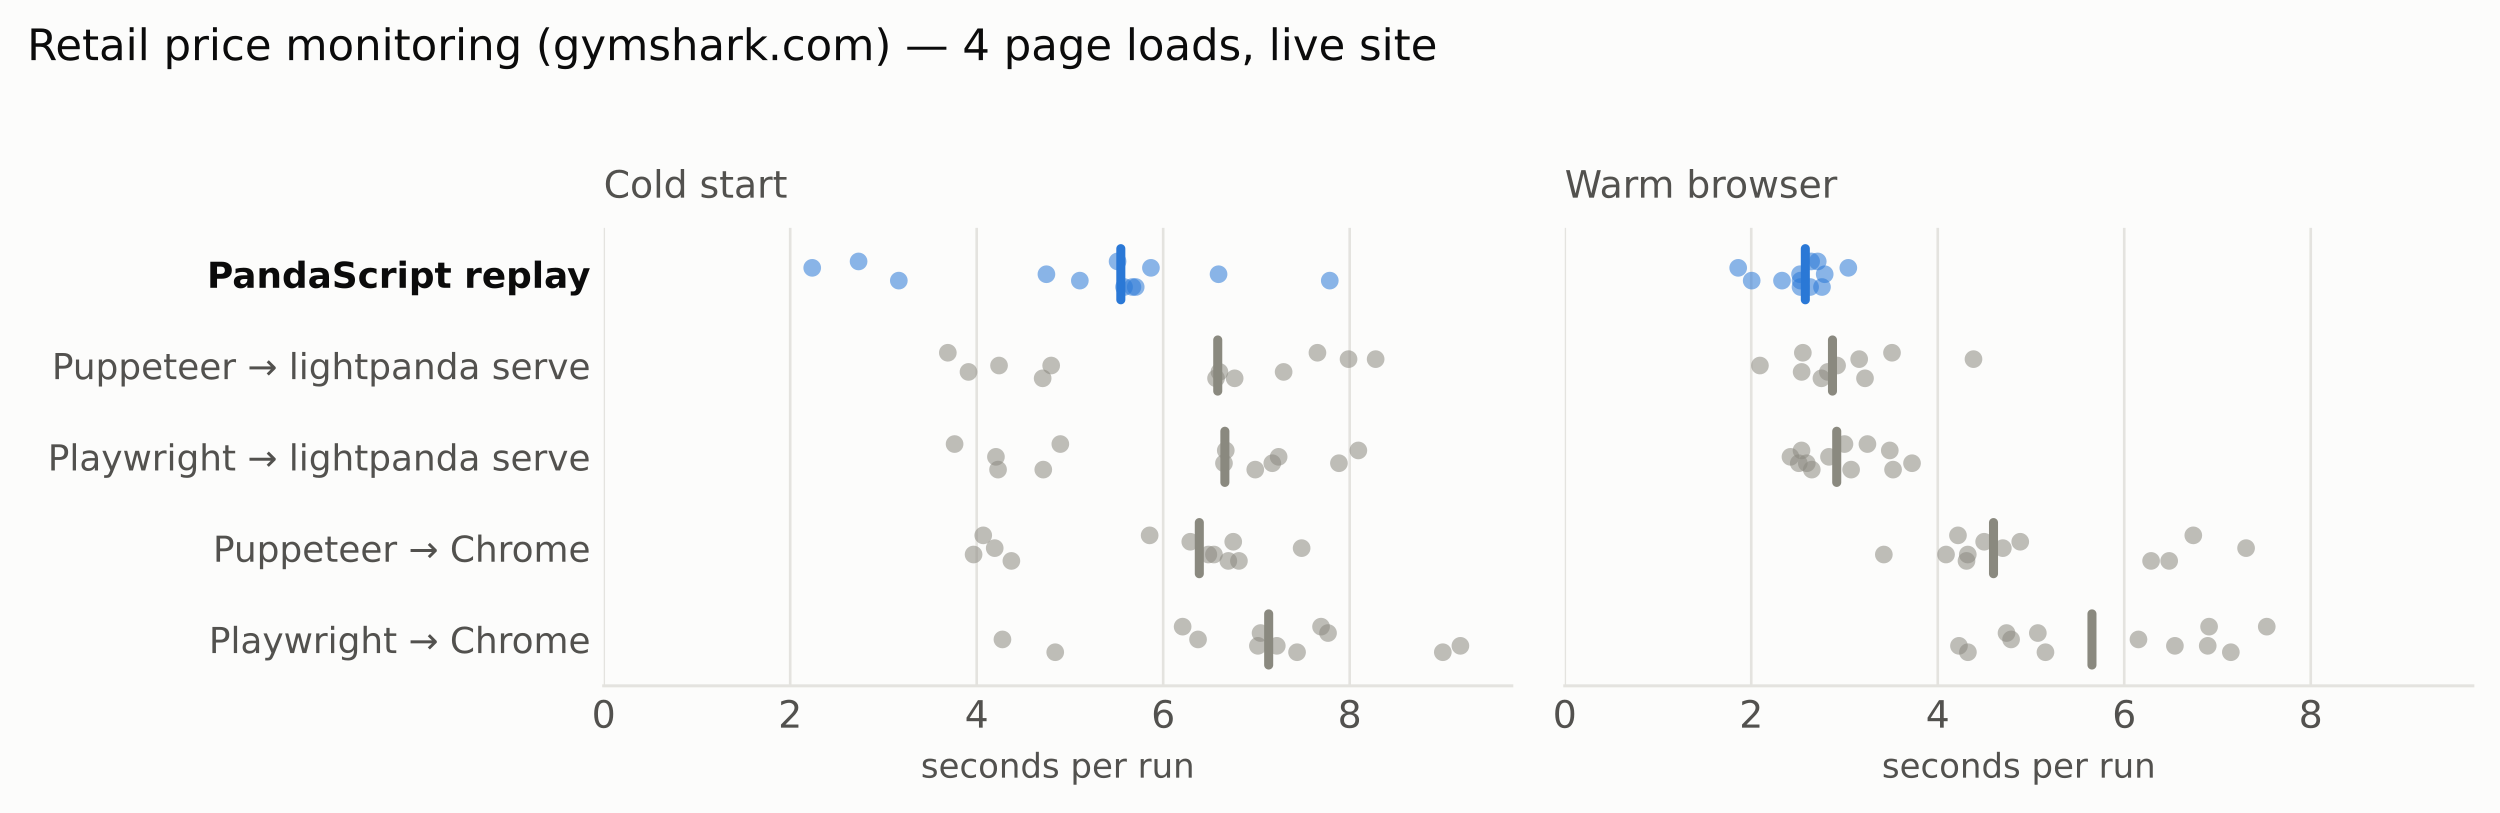
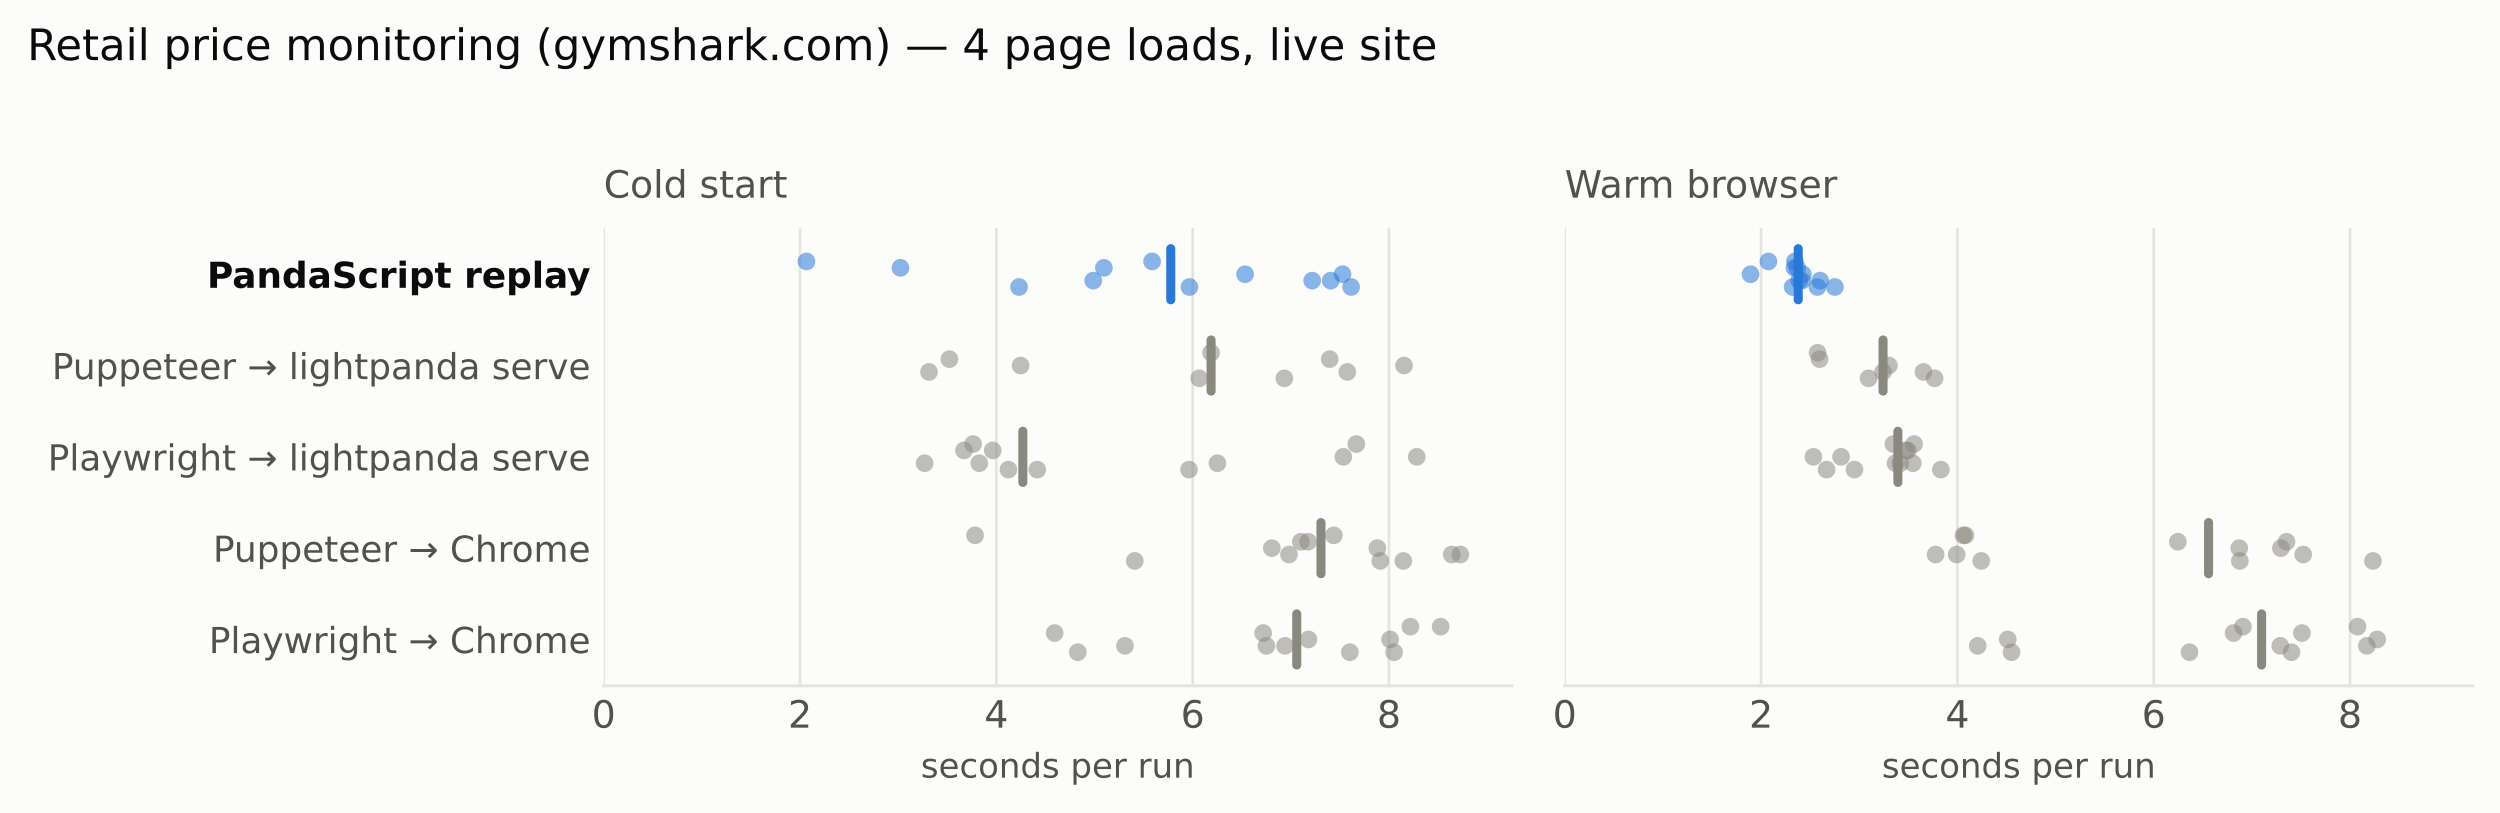
<svg xmlns="http://www.w3.org/2000/svg" xmlns:xlink="http://www.w3.org/1999/xlink" width="662.688pt" height="215.495pt" viewBox="0 0 662.688 215.495" version="1.1">
  <defs>
    <style type="text/css">*{stroke-linejoin: round; stroke-linecap: butt}</style>
  </defs>
  <g id="figure_1">
    <g id="patch_1">
      <path d="M 0 215.495  L 662.688 215.495  L 662.688 0  L 0 0  z " style="fill: #fcfcfb" />
    </g>
    <g id="axes_1">
      <g id="patch_2">
        <path d="M 160.028 181.794  L 400.738 181.794  L 400.738 60.396  L 160.028 60.396  z " style="fill: #fcfcfb" />
      </g>
      <g id="matplotlib.axis_1">
        <g id="xtick_1">
          <g id="line2d_1">
-             <path d="M 160.028 181.794  L 160.028 60.396  " clip-path="url(#p7abda15027)" style="fill: none; stroke: #e4e3df; stroke-width: 0.7; stroke-linecap: square" />
+             <path d="M 160.028 181.794  L 160.028 60.396  " clip-path="url(#p01e79e40f6)" style="fill: none; stroke: #e4e3df; stroke-width: 0.7; stroke-linecap: square" />
          </g>
          <g id="line2d_2" />
          <g id="text_1">
            <text style="font-size: 10px; font-family: 'DejaVu Sans', 'Bitstream Vera Sans', 'Computer Modern Sans Serif', 'Lucida Grande', 'Verdana', 'Geneva', 'Lucid', 'Arial', 'Helvetica', 'Avant Garde', sans-serif; text-anchor: middle; fill: #52514e" x="160.028" y="192.892" transform="rotate(-0 160.028 192.8915)">0</text>
          </g>
        </g>
        <g id="xtick_2">
          <g id="line2d_3">
-             <path d="M 209.463 181.794  L 209.463 60.396  " clip-path="url(#p7abda15027)" style="fill: none; stroke: #e4e3df; stroke-width: 0.7; stroke-linecap: square" />
+             <path d="M 212.067 181.794  L 212.067 60.396  " clip-path="url(#p01e79e40f6)" style="fill: none; stroke: #e4e3df; stroke-width: 0.7; stroke-linecap: square" />
          </g>
          <g id="line2d_4" />
          <g id="text_2">
-             <text style="font-size: 10px; font-family: 'DejaVu Sans', 'Bitstream Vera Sans', 'Computer Modern Sans Serif', 'Lucida Grande', 'Verdana', 'Geneva', 'Lucid', 'Arial', 'Helvetica', 'Avant Garde', sans-serif; text-anchor: middle; fill: #52514e" x="209.463" y="192.892" transform="rotate(-0 209.4632 192.8915)">2</text>
+             <text style="font-size: 10px; font-family: 'DejaVu Sans', 'Bitstream Vera Sans', 'Computer Modern Sans Serif', 'Lucida Grande', 'Verdana', 'Geneva', 'Lucid', 'Arial', 'Helvetica', 'Avant Garde', sans-serif; text-anchor: middle; fill: #52514e" x="212.067" y="192.892" transform="rotate(-0 212.0669 192.8915)">2</text>
          </g>
        </g>
        <g id="xtick_3">
          <g id="line2d_5">
-             <path d="M 258.898 181.794  L 258.898 60.396  " clip-path="url(#p7abda15027)" style="fill: none; stroke: #e4e3df; stroke-width: 0.7; stroke-linecap: square" />
+             <path d="M 264.106 181.794  L 264.106 60.396  " clip-path="url(#p01e79e40f6)" style="fill: none; stroke: #e4e3df; stroke-width: 0.7; stroke-linecap: square" />
          </g>
          <g id="line2d_6" />
          <g id="text_3">
-             <text style="font-size: 10px; font-family: 'DejaVu Sans', 'Bitstream Vera Sans', 'Computer Modern Sans Serif', 'Lucida Grande', 'Verdana', 'Geneva', 'Lucid', 'Arial', 'Helvetica', 'Avant Garde', sans-serif; text-anchor: middle; fill: #52514e" x="258.898" y="192.892" transform="rotate(-0 258.8984 192.8915)">4</text>
+             <text style="font-size: 10px; font-family: 'DejaVu Sans', 'Bitstream Vera Sans', 'Computer Modern Sans Serif', 'Lucida Grande', 'Verdana', 'Geneva', 'Lucid', 'Arial', 'Helvetica', 'Avant Garde', sans-serif; text-anchor: middle; fill: #52514e" x="264.106" y="192.892" transform="rotate(-0 264.1058 192.8915)">4</text>
          </g>
        </g>
        <g id="xtick_4">
          <g id="line2d_7">
-             <path d="M 308.334 181.794  L 308.334 60.396  " clip-path="url(#p7abda15027)" style="fill: none; stroke: #e4e3df; stroke-width: 0.7; stroke-linecap: square" />
+             <path d="M 316.145 181.794  L 316.145 60.396  " clip-path="url(#p01e79e40f6)" style="fill: none; stroke: #e4e3df; stroke-width: 0.7; stroke-linecap: square" />
          </g>
          <g id="line2d_8" />
          <g id="text_4">
-             <text style="font-size: 10px; font-family: 'DejaVu Sans', 'Bitstream Vera Sans', 'Computer Modern Sans Serif', 'Lucida Grande', 'Verdana', 'Geneva', 'Lucid', 'Arial', 'Helvetica', 'Avant Garde', sans-serif; text-anchor: middle; fill: #52514e" x="308.334" y="192.892" transform="rotate(-0 308.3335 192.8915)">6</text>
+             <text style="font-size: 10px; font-family: 'DejaVu Sans', 'Bitstream Vera Sans', 'Computer Modern Sans Serif', 'Lucida Grande', 'Verdana', 'Geneva', 'Lucid', 'Arial', 'Helvetica', 'Avant Garde', sans-serif; text-anchor: middle; fill: #52514e" x="316.145" y="192.892" transform="rotate(-0 316.1446 192.8915)">6</text>
          </g>
        </g>
        <g id="xtick_5">
          <g id="line2d_9">
-             <path d="M 357.769 181.794  L 357.769 60.396  " clip-path="url(#p7abda15027)" style="fill: none; stroke: #e4e3df; stroke-width: 0.7; stroke-linecap: square" />
+             <path d="M 368.184 181.794  L 368.184 60.396  " clip-path="url(#p01e79e40f6)" style="fill: none; stroke: #e4e3df; stroke-width: 0.7; stroke-linecap: square" />
          </g>
          <g id="line2d_10" />
          <g id="text_5">
-             <text style="font-size: 10px; font-family: 'DejaVu Sans', 'Bitstream Vera Sans', 'Computer Modern Sans Serif', 'Lucida Grande', 'Verdana', 'Geneva', 'Lucid', 'Arial', 'Helvetica', 'Avant Garde', sans-serif; text-anchor: middle; fill: #52514e" x="357.769" y="192.892" transform="rotate(-0 357.7687 192.8915)">8</text>
+             <text style="font-size: 10px; font-family: 'DejaVu Sans', 'Bitstream Vera Sans', 'Computer Modern Sans Serif', 'Lucida Grande', 'Verdana', 'Geneva', 'Lucid', 'Arial', 'Helvetica', 'Avant Garde', sans-serif; text-anchor: middle; fill: #52514e" x="368.184" y="192.892" transform="rotate(-0 368.1835 192.8915)">8</text>
          </g>
        </g>
        <g id="text_6">
          <text style="font-size: 9px; font-family: 'DejaVu Sans', 'Bitstream Vera Sans', 'Computer Modern Sans Serif', 'Lucida Grande', 'Verdana', 'Geneva', 'Lucid', 'Arial', 'Helvetica', 'Avant Garde', sans-serif; text-anchor: middle; fill: #52514e" x="280.383" y="206.132" transform="rotate(-0 280.383 206.1325)">seconds per run</text>
        </g>
      </g>
      <g id="matplotlib.axis_2">
        <g id="ytick_1">
          <g id="line2d_11" />
          <g id="text_7">
            <text style="font-size: 9.5px; font-family: 'DejaVu Sans', 'Bitstream Vera Sans', 'Computer Modern Sans Serif', 'Lucida Grande', 'Verdana', 'Geneva', 'Lucid', 'Arial', 'Helvetica', 'Avant Garde', sans-serif; text-anchor: end; fill: #52514e" x="156.528" y="173.108" transform="rotate(-0 156.528 173.1085)">Playwright → Chrome</text>
          </g>
        </g>
        <g id="ytick_2">
          <g id="line2d_12" />
          <g id="text_8">
            <text style="font-size: 9.5px; font-family: 'DejaVu Sans', 'Bitstream Vera Sans', 'Computer Modern Sans Serif', 'Lucida Grande', 'Verdana', 'Geneva', 'Lucid', 'Arial', 'Helvetica', 'Avant Garde', sans-serif; text-anchor: end; fill: #52514e" x="156.528" y="148.906" transform="rotate(-0 156.528 148.9063)">Puppeteer → Chrome</text>
          </g>
        </g>
        <g id="ytick_3">
          <g id="line2d_13" />
          <g id="text_9">
            <text style="font-size: 9.5px; font-family: 'DejaVu Sans', 'Bitstream Vera Sans', 'Computer Modern Sans Serif', 'Lucida Grande', 'Verdana', 'Geneva', 'Lucid', 'Arial', 'Helvetica', 'Avant Garde', sans-serif; text-anchor: end; fill: #52514e" x="156.528" y="124.704" transform="rotate(-0 156.528 124.7042)">Playwright → lightpanda serve</text>
          </g>
        </g>
        <g id="ytick_4">
          <g id="line2d_14" />
          <g id="text_10">
            <text style="font-size: 9.5px; font-family: 'DejaVu Sans', 'Bitstream Vera Sans', 'Computer Modern Sans Serif', 'Lucida Grande', 'Verdana', 'Geneva', 'Lucid', 'Arial', 'Helvetica', 'Avant Garde', sans-serif; text-anchor: end; fill: #52514e" x="156.528" y="100.502" transform="rotate(-0 156.528 100.5021)">Puppeteer → lightpanda serve</text>
          </g>
        </g>
        <g id="ytick_5">
          <g id="line2d_15" />
          <g id="text_11">
            <text style="font-weight: 700; font-size: 9.5px; font-family: 'DejaVu Sans', 'Bitstream Vera Sans', 'Computer Modern Sans Serif', 'Lucida Grande', 'Verdana', 'Geneva', 'Lucid', 'Arial', 'Helvetica', 'Avant Garde', sans-serif; text-anchor: end; fill: #0b0b0b" x="156.528" y="76.3" transform="rotate(-0 156.528 76.29994)">PandaScript replay</text>
          </g>
        </g>
      </g>
      <g id="patch_3">
        <path d="M 160.028 181.794  L 400.738 181.794  " style="fill: none; stroke: #e4e3df; stroke-width: 0.8; stroke-linejoin: miter; stroke-linecap: square" />
      </g>
      <g id="PathCollection_1">
        <defs>
-           <path id="m405ac355a0" d="M 0 2.345  C 0.622 2.345 1.219 2.098 1.658 1.658  C 2.098 1.219 2.345 0.622 2.345 0  C 2.345 -0.622 2.098 -1.219 1.658 -1.658  C 1.219 -2.098 0.622 -2.345 0 -2.345  C -0.622 -2.345 -1.219 -2.098 -1.658 -1.658  C -2.098 -1.219 -2.345 -0.622 -2.345 0  C -2.345 0.622 -2.098 1.219 -1.658 1.658  C -1.219 2.098 -0.622 2.345 0 2.345  z " />
+           <path id="m39875c0387" d="M 0 2.345  C 0.622 2.345 1.219 2.098 1.658 1.658  C 2.098 1.219 2.345 0.622 2.345 0  C 2.345 -0.622 2.098 -1.219 1.658 -1.658  C 1.219 -2.098 0.622 -2.345 0 -2.345  C -0.622 -2.345 -1.219 -2.098 -1.658 -1.658  C -2.098 -1.219 -2.345 -0.622 -2.345 0  C -2.345 0.622 -2.098 1.219 -1.658 1.658  C -1.219 2.098 -0.622 2.345 0 2.345  z " />
        </defs>
-         <g clip-path="url(#p7abda15027)">
-           <use xlink:href="#m405ac355a0" x="382.454" y="172.888" style="fill: #8a897f; fill-opacity: 0.55" />
-           <use xlink:href="#m405ac355a0" x="387.113" y="171.193" style="fill: #8a897f; fill-opacity: 0.55" />
-           <use xlink:href="#m405ac355a0" x="317.572" y="169.499" style="fill: #8a897f; fill-opacity: 0.55" />
-           <use xlink:href="#m405ac355a0" x="352.028" y="167.805" style="fill: #8a897f; fill-opacity: 0.55" />
-           <use xlink:href="#m405ac355a0" x="313.485" y="166.111" style="fill: #8a897f; fill-opacity: 0.55" />
-           <use xlink:href="#m405ac355a0" x="279.715" y="172.888" style="fill: #8a897f; fill-opacity: 0.55" />
-           <use xlink:href="#m405ac355a0" x="338.447" y="171.193" style="fill: #8a897f; fill-opacity: 0.55" />
-           <use xlink:href="#m405ac355a0" x="265.723" y="169.499" style="fill: #8a897f; fill-opacity: 0.55" />
-           <use xlink:href="#m405ac355a0" x="334.142" y="167.805" style="fill: #8a897f; fill-opacity: 0.55" />
-           <use xlink:href="#m405ac355a0" x="350.177" y="166.111" style="fill: #8a897f; fill-opacity: 0.55" />
-           <use xlink:href="#m405ac355a0" x="343.817" y="172.888" style="fill: #8a897f; fill-opacity: 0.55" />
-           <use xlink:href="#m405ac355a0" x="333.442" y="171.193" style="fill: #8a897f; fill-opacity: 0.55" />
+         <g clip-path="url(#p01e79e40f6)">
+           <use xlink:href="#m39875c0387" x="369.547" y="172.888" style="fill: #8a897f; fill-opacity: 0.55" />
+           <use xlink:href="#m39875c0387" x="335.705" y="171.193" style="fill: #8a897f; fill-opacity: 0.55" />
+           <use xlink:href="#m39875c0387" x="368.469" y="169.499" style="fill: #8a897f; fill-opacity: 0.55" />
+           <use xlink:href="#m39875c0387" x="334.832" y="167.805" style="fill: #8a897f; fill-opacity: 0.55" />
+           <use xlink:href="#m39875c0387" x="373.862" y="166.111" style="fill: #8a897f; fill-opacity: 0.55" />
+           <use xlink:href="#m39875c0387" x="357.812" y="172.888" style="fill: #8a897f; fill-opacity: 0.55" />
+           <use xlink:href="#m39875c0387" x="340.637" y="171.193" style="fill: #8a897f; fill-opacity: 0.55" />
+           <use xlink:href="#m39875c0387" x="346.837" y="169.499" style="fill: #8a897f; fill-opacity: 0.55" />
+           <use xlink:href="#m39875c0387" x="279.556" y="167.805" style="fill: #8a897f; fill-opacity: 0.55" />
+           <use xlink:href="#m39875c0387" x="381.881" y="166.111" style="fill: #8a897f; fill-opacity: 0.55" />
+           <use xlink:href="#m39875c0387" x="285.698" y="172.888" style="fill: #8a897f; fill-opacity: 0.55" />
+           <use xlink:href="#m39875c0387" x="298.204" y="171.193" style="fill: #8a897f; fill-opacity: 0.55" />
        </g>
      </g>
      <g id="PathCollection_2">
-         <g clip-path="url(#p7abda15027)">
-           <use xlink:href="#m405ac355a0" x="325.601" y="148.685" style="fill: #8a897f; fill-opacity: 0.55" />
-           <use xlink:href="#m405ac355a0" x="321.794" y="146.991" style="fill: #8a897f; fill-opacity: 0.55" />
-           <use xlink:href="#m405ac355a0" x="345.029" y="145.297" style="fill: #8a897f; fill-opacity: 0.55" />
-           <use xlink:href="#m405ac355a0" x="315.514" y="143.603" style="fill: #8a897f; fill-opacity: 0.55" />
-           <use xlink:href="#m405ac355a0" x="260.631" y="141.909" style="fill: #8a897f; fill-opacity: 0.55" />
-           <use xlink:href="#m405ac355a0" x="328.411" y="148.685" style="fill: #8a897f; fill-opacity: 0.55" />
-           <use xlink:href="#m405ac355a0" x="320.3" y="146.991" style="fill: #8a897f; fill-opacity: 0.55" />
-           <use xlink:href="#m405ac355a0" x="263.674" y="145.297" style="fill: #8a897f; fill-opacity: 0.55" />
-           <use xlink:href="#m405ac355a0" x="326.9" y="143.603" style="fill: #8a897f; fill-opacity: 0.55" />
-           <use xlink:href="#m405ac355a0" x="304.743" y="141.909" style="fill: #8a897f; fill-opacity: 0.55" />
-           <use xlink:href="#m405ac355a0" x="268.091" y="148.685" style="fill: #8a897f; fill-opacity: 0.55" />
-           <use xlink:href="#m405ac355a0" x="258.073" y="146.991" style="fill: #8a897f; fill-opacity: 0.55" />
+         <g clip-path="url(#p01e79e40f6)">
+           <use xlink:href="#m39875c0387" x="300.8" y="148.685" style="fill: #8a897f; fill-opacity: 0.55" />
+           <use xlink:href="#m39875c0387" x="341.676" y="146.991" style="fill: #8a897f; fill-opacity: 0.55" />
+           <use xlink:href="#m39875c0387" x="337.132" y="145.297" style="fill: #8a897f; fill-opacity: 0.55" />
+           <use xlink:href="#m39875c0387" x="344.82" y="143.603" style="fill: #8a897f; fill-opacity: 0.55" />
+           <use xlink:href="#m39875c0387" x="353.561" y="141.909" style="fill: #8a897f; fill-opacity: 0.55" />
+           <use xlink:href="#m39875c0387" x="371.984" y="148.685" style="fill: #8a897f; fill-opacity: 0.55" />
+           <use xlink:href="#m39875c0387" x="384.822" y="146.991" style="fill: #8a897f; fill-opacity: 0.55" />
+           <use xlink:href="#m39875c0387" x="365.102" y="145.297" style="fill: #8a897f; fill-opacity: 0.55" />
+           <use xlink:href="#m39875c0387" x="346.754" y="143.603" style="fill: #8a897f; fill-opacity: 0.55" />
+           <use xlink:href="#m39875c0387" x="258.47" y="141.909" style="fill: #8a897f; fill-opacity: 0.55" />
+           <use xlink:href="#m39875c0387" x="365.876" y="148.685" style="fill: #8a897f; fill-opacity: 0.55" />
+           <use xlink:href="#m39875c0387" x="387.113" y="146.991" style="fill: #8a897f; fill-opacity: 0.55" />
        </g>
      </g>
      <g id="PathCollection_3">
-         <g clip-path="url(#p7abda15027)">
-           <use xlink:href="#m405ac355a0" x="264.558" y="124.483" style="fill: #8a897f; fill-opacity: 0.55" />
-           <use xlink:href="#m405ac355a0" x="337.255" y="122.789" style="fill: #8a897f; fill-opacity: 0.55" />
-           <use xlink:href="#m405ac355a0" x="338.934" y="121.095" style="fill: #8a897f; fill-opacity: 0.55" />
-           <use xlink:href="#m405ac355a0" x="360.066" y="119.401" style="fill: #8a897f; fill-opacity: 0.55" />
-           <use xlink:href="#m405ac355a0" x="281.066" y="117.707" style="fill: #8a897f; fill-opacity: 0.55" />
-           <use xlink:href="#m405ac355a0" x="332.735" y="124.483" style="fill: #8a897f; fill-opacity: 0.55" />
-           <use xlink:href="#m405ac355a0" x="324.444" y="122.789" style="fill: #8a897f; fill-opacity: 0.55" />
-           <use xlink:href="#m405ac355a0" x="263.998" y="121.095" style="fill: #8a897f; fill-opacity: 0.55" />
-           <use xlink:href="#m405ac355a0" x="324.922" y="119.401" style="fill: #8a897f; fill-opacity: 0.55" />
-           <use xlink:href="#m405ac355a0" x="253.038" y="117.707" style="fill: #8a897f; fill-opacity: 0.55" />
-           <use xlink:href="#m405ac355a0" x="276.545" y="124.483" style="fill: #8a897f; fill-opacity: 0.55" />
-           <use xlink:href="#m405ac355a0" x="354.918" y="122.789" style="fill: #8a897f; fill-opacity: 0.55" />
+         <g clip-path="url(#p01e79e40f6)">
+           <use xlink:href="#m39875c0387" x="315.178" y="124.483" style="fill: #8a897f; fill-opacity: 0.55" />
+           <use xlink:href="#m39875c0387" x="245.096" y="122.789" style="fill: #8a897f; fill-opacity: 0.55" />
+           <use xlink:href="#m39875c0387" x="375.549" y="121.095" style="fill: #8a897f; fill-opacity: 0.55" />
+           <use xlink:href="#m39875c0387" x="263.153" y="119.401" style="fill: #8a897f; fill-opacity: 0.55" />
+           <use xlink:href="#m39875c0387" x="257.938" y="117.707" style="fill: #8a897f; fill-opacity: 0.55" />
+           <use xlink:href="#m39875c0387" x="274.943" y="124.483" style="fill: #8a897f; fill-opacity: 0.55" />
+           <use xlink:href="#m39875c0387" x="322.704" y="122.789" style="fill: #8a897f; fill-opacity: 0.55" />
+           <use xlink:href="#m39875c0387" x="356.088" y="121.095" style="fill: #8a897f; fill-opacity: 0.55" />
+           <use xlink:href="#m39875c0387" x="255.53" y="119.401" style="fill: #8a897f; fill-opacity: 0.55" />
+           <use xlink:href="#m39875c0387" x="359.534" y="117.707" style="fill: #8a897f; fill-opacity: 0.55" />
+           <use xlink:href="#m39875c0387" x="267.307" y="124.483" style="fill: #8a897f; fill-opacity: 0.55" />
+           <use xlink:href="#m39875c0387" x="259.573" y="122.789" style="fill: #8a897f; fill-opacity: 0.55" />
        </g>
      </g>
      <g id="PathCollection_4">
-         <g clip-path="url(#p7abda15027)">
-           <use xlink:href="#m405ac355a0" x="322.344" y="100.281" style="fill: #8a897f; fill-opacity: 0.55" />
-           <use xlink:href="#m405ac355a0" x="323.243" y="98.587" style="fill: #8a897f; fill-opacity: 0.55" />
-           <use xlink:href="#m405ac355a0" x="278.639" y="96.893" style="fill: #8a897f; fill-opacity: 0.55" />
-           <use xlink:href="#m405ac355a0" x="357.466" y="95.199" style="fill: #8a897f; fill-opacity: 0.55" />
-           <use xlink:href="#m405ac355a0" x="349.22" y="93.505" style="fill: #8a897f; fill-opacity: 0.55" />
-           <use xlink:href="#m405ac355a0" x="327.276" y="100.281" style="fill: #8a897f; fill-opacity: 0.55" />
-           <use xlink:href="#m405ac355a0" x="256.726" y="98.587" style="fill: #8a897f; fill-opacity: 0.55" />
-           <use xlink:href="#m405ac355a0" x="264.819" y="96.893" style="fill: #8a897f; fill-opacity: 0.55" />
-           <use xlink:href="#m405ac355a0" x="364.647" y="95.199" style="fill: #8a897f; fill-opacity: 0.55" />
-           <use xlink:href="#m405ac355a0" x="251.247" y="93.505" style="fill: #8a897f; fill-opacity: 0.55" />
-           <use xlink:href="#m405ac355a0" x="276.381" y="100.281" style="fill: #8a897f; fill-opacity: 0.55" />
-           <use xlink:href="#m405ac355a0" x="340.256" y="98.587" style="fill: #8a897f; fill-opacity: 0.55" />
+         <g clip-path="url(#p01e79e40f6)">
+           <use xlink:href="#m39875c0387" x="317.886" y="100.281" style="fill: #8a897f; fill-opacity: 0.55" />
+           <use xlink:href="#m39875c0387" x="246.254" y="98.587" style="fill: #8a897f; fill-opacity: 0.55" />
+           <use xlink:href="#m39875c0387" x="372.182" y="96.893" style="fill: #8a897f; fill-opacity: 0.55" />
+           <use xlink:href="#m39875c0387" x="352.469" y="95.199" style="fill: #8a897f; fill-opacity: 0.55" />
+           <use xlink:href="#m39875c0387" x="321.028" y="93.505" style="fill: #8a897f; fill-opacity: 0.55" />
+           <use xlink:href="#m39875c0387" x="340.456" y="100.281" style="fill: #8a897f; fill-opacity: 0.55" />
+           <use xlink:href="#m39875c0387" x="357.143" y="98.587" style="fill: #8a897f; fill-opacity: 0.55" />
+           <use xlink:href="#m39875c0387" x="270.541" y="96.893" style="fill: #8a897f; fill-opacity: 0.55" />
+           <use xlink:href="#m39875c0387" x="251.665" y="95.199" style="fill: #8a897f; fill-opacity: 0.55" />
        </g>
      </g>
      <g id="PathCollection_5">
        <defs>
-           <path id="m4005f14422" d="M 0 2.345  C 0.622 2.345 1.219 2.098 1.658 1.658  C 2.098 1.219 2.345 0.622 2.345 0  C 2.345 -0.622 2.098 -1.219 1.658 -1.658  C 1.219 -2.098 0.622 -2.345 0 -2.345  C -0.622 -2.345 -1.219 -2.098 -1.658 -1.658  C -2.098 -1.219 -2.345 -0.622 -2.345 0  C -2.345 0.622 -2.098 1.219 -1.658 1.658  C -1.219 2.098 -0.622 2.345 0 2.345  z " />
+           <path id="mdaf54d1030" d="M 0 2.345  C 0.622 2.345 1.219 2.098 1.658 1.658  C 2.098 1.219 2.345 0.622 2.345 0  C 2.345 -0.622 2.098 -1.219 1.658 -1.658  C 1.219 -2.098 0.622 -2.345 0 -2.345  C -0.622 -2.345 -1.219 -2.098 -1.658 -1.658  C -2.098 -1.219 -2.345 -0.622 -2.345 0  C -2.345 0.622 -2.098 1.219 -1.658 1.658  C -1.219 2.098 -0.622 2.345 0 2.345  z " />
        </defs>
-         <g clip-path="url(#p7abda15027)">
-           <use xlink:href="#m4005f14422" x="297.958" y="76.079" style="fill: #2a78d6; fill-opacity: 0.55" />
-           <use xlink:href="#m4005f14422" x="286.238" y="74.385" style="fill: #2a78d6; fill-opacity: 0.55" />
-           <use xlink:href="#m4005f14422" x="277.38" y="72.691" style="fill: #2a78d6; fill-opacity: 0.55" />
-           <use xlink:href="#m4005f14422" x="305.084" y="70.997" style="fill: #2a78d6; fill-opacity: 0.55" />
-           <use xlink:href="#m4005f14422" x="227.588" y="69.302" style="fill: #2a78d6; fill-opacity: 0.55" />
-           <use xlink:href="#m4005f14422" x="301.051" y="76.079" style="fill: #2a78d6; fill-opacity: 0.55" />
-           <use xlink:href="#m4005f14422" x="238.255" y="74.385" style="fill: #2a78d6; fill-opacity: 0.55" />
-           <use xlink:href="#m4005f14422" x="323.008" y="72.691" style="fill: #2a78d6; fill-opacity: 0.55" />
-           <use xlink:href="#m4005f14422" x="215.298" y="70.997" style="fill: #2a78d6; fill-opacity: 0.55" />
-           <use xlink:href="#m4005f14422" x="296.244" y="69.302" style="fill: #2a78d6; fill-opacity: 0.55" />
-           <use xlink:href="#m4005f14422" x="300.18" y="76.079" style="fill: #2a78d6; fill-opacity: 0.55" />
-           <use xlink:href="#m4005f14422" x="352.491" y="74.385" style="fill: #2a78d6; fill-opacity: 0.55" />
+         <g clip-path="url(#p01e79e40f6)">
+           <use xlink:href="#mdaf54d1030" x="315.289" y="76.079" style="fill: #2a78d6; fill-opacity: 0.55" />
+           <use xlink:href="#mdaf54d1030" x="347.828" y="74.385" style="fill: #2a78d6; fill-opacity: 0.55" />
+           <use xlink:href="#mdaf54d1030" x="355.879" y="72.691" style="fill: #2a78d6; fill-opacity: 0.55" />
+           <use xlink:href="#mdaf54d1030" x="238.678" y="70.997" style="fill: #2a78d6; fill-opacity: 0.55" />
+           <use xlink:href="#mdaf54d1030" x="305.394" y="69.302" style="fill: #2a78d6; fill-opacity: 0.55" />
+           <use xlink:href="#mdaf54d1030" x="270.124" y="76.079" style="fill: #2a78d6; fill-opacity: 0.55" />
+           <use xlink:href="#mdaf54d1030" x="352.738" y="74.385" style="fill: #2a78d6; fill-opacity: 0.55" />
+           <use xlink:href="#mdaf54d1030" x="330.039" y="72.691" style="fill: #2a78d6; fill-opacity: 0.55" />
+           <use xlink:href="#mdaf54d1030" x="292.613" y="70.997" style="fill: #2a78d6; fill-opacity: 0.55" />
+           <use xlink:href="#mdaf54d1030" x="213.762" y="69.302" style="fill: #2a78d6; fill-opacity: 0.55" />
+           <use xlink:href="#mdaf54d1030" x="358.149" y="76.079" style="fill: #2a78d6; fill-opacity: 0.55" />
+           <use xlink:href="#mdaf54d1030" x="289.793" y="74.385" style="fill: #2a78d6; fill-opacity: 0.55" />
        </g>
      </g>
      <g id="text_12">
        <text style="font-size: 10px; font-family: 'DejaVu Sans', 'Bitstream Vera Sans', 'Computer Modern Sans Serif', 'Lucida Grande', 'Verdana', 'Geneva', 'Lucid', 'Arial', 'Helvetica', 'Avant Garde', sans-serif; text-anchor: start; fill: #52514e" x="160.028" y="52.396" transform="rotate(-0 160.028 52.396)">Cold start</text>
      </g>
      <g id="line2d_16">
-         <path d="M 336.294 176.276  L 336.294 162.723  " clip-path="url(#p7abda15027)" style="fill: none; stroke: #8a897f; stroke-width: 2.4; stroke-linecap: round" />
+         <path d="M 343.737 176.276  L 343.737 162.723  " clip-path="url(#p01e79e40f6)" style="fill: none; stroke: #8a897f; stroke-width: 2.4; stroke-linecap: round" />
      </g>
      <g id="line2d_17">
-         <path d="M 317.907 152.074  L 317.907 138.52  " clip-path="url(#p7abda15027)" style="fill: none; stroke: #8a897f; stroke-width: 2.4; stroke-linecap: round" />
+         <path d="M 350.157 152.074  L 350.157 138.52  " clip-path="url(#p01e79e40f6)" style="fill: none; stroke: #8a897f; stroke-width: 2.4; stroke-linecap: round" />
      </g>
      <g id="line2d_18">
-         <path d="M 324.683 127.872  L 324.683 114.318  " clip-path="url(#p7abda15027)" style="fill: none; stroke: #8a897f; stroke-width: 2.4; stroke-linecap: round" />
+         <path d="M 271.125 127.872  L 271.125 114.318  " clip-path="url(#p01e79e40f6)" style="fill: none; stroke: #8a897f; stroke-width: 2.4; stroke-linecap: round" />
      </g>
      <g id="line2d_19">
-         <path d="M 322.794 103.669  L 322.794 90.116  " clip-path="url(#p7abda15027)" style="fill: none; stroke: #8a897f; stroke-width: 2.4; stroke-linecap: round" />
+         <path d="M 321.028 103.669  L 321.028 90.116  " clip-path="url(#p01e79e40f6)" style="fill: none; stroke: #8a897f; stroke-width: 2.4; stroke-linecap: round" />
      </g>
      <g id="line2d_20">
-         <path d="M 297.101 79.467  L 297.101 65.914  " clip-path="url(#p7abda15027)" style="fill: none; stroke: #2a78d6; stroke-width: 2.4; stroke-linecap: round" />
+         <path d="M 310.342 79.467  L 310.342 65.914  " clip-path="url(#p01e79e40f6)" style="fill: none; stroke: #2a78d6; stroke-width: 2.4; stroke-linecap: round" />
      </g>
    </g>
    <g id="axes_2">
      <g id="patch_4">
        <path d="M 414.778 181.794  L 655.488 181.794  L 655.488 60.396  L 414.778 60.396  z " style="fill: #fcfcfb" />
      </g>
      <g id="matplotlib.axis_3">
        <g id="xtick_6">
          <g id="line2d_21">
-             <path d="M 414.778 181.794  L 414.778 60.396  " clip-path="url(#p1aa014c9c7)" style="fill: none; stroke: #e4e3df; stroke-width: 0.7; stroke-linecap: square" />
+             <path d="M 414.778 181.794  L 414.778 60.396  " clip-path="url(#pdc0d3bc7a2)" style="fill: none; stroke: #e4e3df; stroke-width: 0.7; stroke-linecap: square" />
          </g>
          <g id="line2d_22" />
          <g id="text_13">
            <text style="font-size: 10px; font-family: 'DejaVu Sans', 'Bitstream Vera Sans', 'Computer Modern Sans Serif', 'Lucida Grande', 'Verdana', 'Geneva', 'Lucid', 'Arial', 'Helvetica', 'Avant Garde', sans-serif; text-anchor: middle; fill: #52514e" x="414.778" y="192.892" transform="rotate(-0 414.778 192.8915)">0</text>
          </g>
        </g>
        <g id="xtick_7">
          <g id="line2d_23">
-             <path d="M 464.213 181.794  L 464.213 60.396  " clip-path="url(#p1aa014c9c7)" style="fill: none; stroke: #e4e3df; stroke-width: 0.7; stroke-linecap: square" />
+             <path d="M 466.817 181.794  L 466.817 60.396  " clip-path="url(#pdc0d3bc7a2)" style="fill: none; stroke: #e4e3df; stroke-width: 0.7; stroke-linecap: square" />
          </g>
          <g id="line2d_24" />
          <g id="text_14">
-             <text style="font-size: 10px; font-family: 'DejaVu Sans', 'Bitstream Vera Sans', 'Computer Modern Sans Serif', 'Lucida Grande', 'Verdana', 'Geneva', 'Lucid', 'Arial', 'Helvetica', 'Avant Garde', sans-serif; text-anchor: middle; fill: #52514e" x="464.213" y="192.892" transform="rotate(-0 464.2132 192.8915)">2</text>
+             <text style="font-size: 10px; font-family: 'DejaVu Sans', 'Bitstream Vera Sans', 'Computer Modern Sans Serif', 'Lucida Grande', 'Verdana', 'Geneva', 'Lucid', 'Arial', 'Helvetica', 'Avant Garde', sans-serif; text-anchor: middle; fill: #52514e" x="466.817" y="192.892" transform="rotate(-0 466.8169 192.8915)">2</text>
          </g>
        </g>
        <g id="xtick_8">
          <g id="line2d_25">
-             <path d="M 513.648 181.794  L 513.648 60.396  " clip-path="url(#p1aa014c9c7)" style="fill: none; stroke: #e4e3df; stroke-width: 0.7; stroke-linecap: square" />
+             <path d="M 518.856 181.794  L 518.856 60.396  " clip-path="url(#pdc0d3bc7a2)" style="fill: none; stroke: #e4e3df; stroke-width: 0.7; stroke-linecap: square" />
          </g>
          <g id="line2d_26" />
          <g id="text_15">
-             <text style="font-size: 10px; font-family: 'DejaVu Sans', 'Bitstream Vera Sans', 'Computer Modern Sans Serif', 'Lucida Grande', 'Verdana', 'Geneva', 'Lucid', 'Arial', 'Helvetica', 'Avant Garde', sans-serif; text-anchor: middle; fill: #52514e" x="513.648" y="192.892" transform="rotate(-0 513.6484 192.8915)">4</text>
+             <text style="font-size: 10px; font-family: 'DejaVu Sans', 'Bitstream Vera Sans', 'Computer Modern Sans Serif', 'Lucida Grande', 'Verdana', 'Geneva', 'Lucid', 'Arial', 'Helvetica', 'Avant Garde', sans-serif; text-anchor: middle; fill: #52514e" x="518.856" y="192.892" transform="rotate(-0 518.8558 192.8915)">4</text>
          </g>
        </g>
        <g id="xtick_9">
          <g id="line2d_27">
-             <path d="M 563.084 181.794  L 563.084 60.396  " clip-path="url(#p1aa014c9c7)" style="fill: none; stroke: #e4e3df; stroke-width: 0.7; stroke-linecap: square" />
+             <path d="M 570.895 181.794  L 570.895 60.396  " clip-path="url(#pdc0d3bc7a2)" style="fill: none; stroke: #e4e3df; stroke-width: 0.7; stroke-linecap: square" />
          </g>
          <g id="line2d_28" />
          <g id="text_16">
-             <text style="font-size: 10px; font-family: 'DejaVu Sans', 'Bitstream Vera Sans', 'Computer Modern Sans Serif', 'Lucida Grande', 'Verdana', 'Geneva', 'Lucid', 'Arial', 'Helvetica', 'Avant Garde', sans-serif; text-anchor: middle; fill: #52514e" x="563.084" y="192.892" transform="rotate(-0 563.0835 192.8915)">6</text>
+             <text style="font-size: 10px; font-family: 'DejaVu Sans', 'Bitstream Vera Sans', 'Computer Modern Sans Serif', 'Lucida Grande', 'Verdana', 'Geneva', 'Lucid', 'Arial', 'Helvetica', 'Avant Garde', sans-serif; text-anchor: middle; fill: #52514e" x="570.895" y="192.892" transform="rotate(-0 570.8946 192.8915)">6</text>
          </g>
        </g>
        <g id="xtick_10">
          <g id="line2d_29">
-             <path d="M 612.519 181.794  L 612.519 60.396  " clip-path="url(#p1aa014c9c7)" style="fill: none; stroke: #e4e3df; stroke-width: 0.7; stroke-linecap: square" />
+             <path d="M 622.934 181.794  L 622.934 60.396  " clip-path="url(#pdc0d3bc7a2)" style="fill: none; stroke: #e4e3df; stroke-width: 0.7; stroke-linecap: square" />
          </g>
          <g id="line2d_30" />
          <g id="text_17">
-             <text style="font-size: 10px; font-family: 'DejaVu Sans', 'Bitstream Vera Sans', 'Computer Modern Sans Serif', 'Lucida Grande', 'Verdana', 'Geneva', 'Lucid', 'Arial', 'Helvetica', 'Avant Garde', sans-serif; text-anchor: middle; fill: #52514e" x="612.519" y="192.892" transform="rotate(-0 612.5187 192.8915)">8</text>
+             <text style="font-size: 10px; font-family: 'DejaVu Sans', 'Bitstream Vera Sans', 'Computer Modern Sans Serif', 'Lucida Grande', 'Verdana', 'Geneva', 'Lucid', 'Arial', 'Helvetica', 'Avant Garde', sans-serif; text-anchor: middle; fill: #52514e" x="622.934" y="192.892" transform="rotate(-0 622.9335 192.8915)">8</text>
          </g>
        </g>
        <g id="text_18">
          <text style="font-size: 9px; font-family: 'DejaVu Sans', 'Bitstream Vera Sans', 'Computer Modern Sans Serif', 'Lucida Grande', 'Verdana', 'Geneva', 'Lucid', 'Arial', 'Helvetica', 'Avant Garde', sans-serif; text-anchor: middle; fill: #52514e" x="535.133" y="206.132" transform="rotate(-0 535.133 206.1325)">seconds per run</text>
        </g>
      </g>
      <g id="matplotlib.axis_4">
        <g id="ytick_6">
          <g id="line2d_31" />
        </g>
        <g id="ytick_7">
          <g id="line2d_32" />
        </g>
        <g id="ytick_8">
          <g id="line2d_33" />
        </g>
        <g id="ytick_9">
          <g id="line2d_34" />
        </g>
        <g id="ytick_10">
          <g id="line2d_35" />
        </g>
      </g>
      <g id="patch_5">
        <path d="M 414.778 181.794  L 655.488 181.794  " style="fill: none; stroke: #e4e3df; stroke-width: 0.8; stroke-linejoin: miter; stroke-linecap: square" />
      </g>
      <g id="PathCollection_6">
-         <g clip-path="url(#p1aa014c9c7)">
-           <use xlink:href="#m405ac355a0" x="521.646" y="172.888" style="fill: #8a897f; fill-opacity: 0.55" />
-           <use xlink:href="#m405ac355a0" x="585.213" y="171.193" style="fill: #8a897f; fill-opacity: 0.55" />
-           <use xlink:href="#m405ac355a0" x="566.853" y="169.499" style="fill: #8a897f; fill-opacity: 0.55" />
-           <use xlink:href="#m405ac355a0" x="531.879" y="167.805" style="fill: #8a897f; fill-opacity: 0.55" />
-           <use xlink:href="#m405ac355a0" x="600.86" y="166.111" style="fill: #8a897f; fill-opacity: 0.55" />
-           <use xlink:href="#m405ac355a0" x="591.341" y="172.888" style="fill: #8a897f; fill-opacity: 0.55" />
-           <use xlink:href="#m405ac355a0" x="519.277" y="171.193" style="fill: #8a897f; fill-opacity: 0.55" />
-           <use xlink:href="#m405ac355a0" x="533.089" y="169.499" style="fill: #8a897f; fill-opacity: 0.55" />
-           <use xlink:href="#m405ac355a0" x="540.179" y="167.805" style="fill: #8a897f; fill-opacity: 0.55" />
-           <use xlink:href="#m405ac355a0" x="585.576" y="166.111" style="fill: #8a897f; fill-opacity: 0.55" />
-           <use xlink:href="#m405ac355a0" x="542.2" y="172.888" style="fill: #8a897f; fill-opacity: 0.55" />
-           <use xlink:href="#m405ac355a0" x="576.512" y="171.193" style="fill: #8a897f; fill-opacity: 0.55" />
+         <g clip-path="url(#pdc0d3bc7a2)">
+           <use xlink:href="#m39875c0387" x="607.414" y="172.888" style="fill: #8a897f; fill-opacity: 0.55" />
+           <use xlink:href="#m39875c0387" x="524.252" y="171.193" style="fill: #8a897f; fill-opacity: 0.55" />
+           <use xlink:href="#m39875c0387" x="630.136" y="169.499" style="fill: #8a897f; fill-opacity: 0.55" />
+           <use xlink:href="#m39875c0387" x="610.196" y="167.805" style="fill: #8a897f; fill-opacity: 0.55" />
+           <use xlink:href="#m39875c0387" x="594.547" y="166.111" style="fill: #8a897f; fill-opacity: 0.55" />
+           <use xlink:href="#m39875c0387" x="580.382" y="172.888" style="fill: #8a897f; fill-opacity: 0.55" />
+           <use xlink:href="#m39875c0387" x="627.396" y="171.193" style="fill: #8a897f; fill-opacity: 0.55" />
+           <use xlink:href="#m39875c0387" x="532.2" y="169.499" style="fill: #8a897f; fill-opacity: 0.55" />
+           <use xlink:href="#m39875c0387" x="592.059" y="167.805" style="fill: #8a897f; fill-opacity: 0.55" />
+           <use xlink:href="#m39875c0387" x="624.917" y="166.111" style="fill: #8a897f; fill-opacity: 0.55" />
+           <use xlink:href="#m39875c0387" x="533.218" y="172.888" style="fill: #8a897f; fill-opacity: 0.55" />
+           <use xlink:href="#m39875c0387" x="604.439" y="171.193" style="fill: #8a897f; fill-opacity: 0.55" />
        </g>
      </g>
      <g id="PathCollection_7">
-         <g clip-path="url(#p1aa014c9c7)">
-           <use xlink:href="#m405ac355a0" x="521.27" y="148.685" style="fill: #8a897f; fill-opacity: 0.55" />
-           <use xlink:href="#m405ac355a0" x="515.843" y="146.991" style="fill: #8a897f; fill-opacity: 0.55" />
-           <use xlink:href="#m405ac355a0" x="530.903" y="145.297" style="fill: #8a897f; fill-opacity: 0.55" />
-           <use xlink:href="#m405ac355a0" x="525.951" y="143.603" style="fill: #8a897f; fill-opacity: 0.55" />
-           <use xlink:href="#m405ac355a0" x="581.39" y="141.909" style="fill: #8a897f; fill-opacity: 0.55" />
-           <use xlink:href="#m405ac355a0" x="570.201" y="148.685" style="fill: #8a897f; fill-opacity: 0.55" />
-           <use xlink:href="#m405ac355a0" x="521.61" y="146.991" style="fill: #8a897f; fill-opacity: 0.55" />
-           <use xlink:href="#m405ac355a0" x="595.379" y="145.297" style="fill: #8a897f; fill-opacity: 0.55" />
-           <use xlink:href="#m405ac355a0" x="535.515" y="143.603" style="fill: #8a897f; fill-opacity: 0.55" />
-           <use xlink:href="#m405ac355a0" x="519.011" y="141.909" style="fill: #8a897f; fill-opacity: 0.55" />
-           <use xlink:href="#m405ac355a0" x="574.994" y="148.685" style="fill: #8a897f; fill-opacity: 0.55" />
-           <use xlink:href="#m405ac355a0" x="499.358" y="146.991" style="fill: #8a897f; fill-opacity: 0.55" />
+         <g clip-path="url(#pdc0d3bc7a2)">
+           <use xlink:href="#m39875c0387" x="525.18" y="148.685" style="fill: #8a897f; fill-opacity: 0.55" />
+           <use xlink:href="#m39875c0387" x="610.531" y="146.991" style="fill: #8a897f; fill-opacity: 0.55" />
+           <use xlink:href="#m39875c0387" x="593.573" y="145.297" style="fill: #8a897f; fill-opacity: 0.55" />
+           <use xlink:href="#m39875c0387" x="606.098" y="143.603" style="fill: #8a897f; fill-opacity: 0.55" />
+           <use xlink:href="#m39875c0387" x="520.456" y="141.909" style="fill: #8a897f; fill-opacity: 0.55" />
+           <use xlink:href="#m39875c0387" x="593.729" y="148.685" style="fill: #8a897f; fill-opacity: 0.55" />
+           <use xlink:href="#m39875c0387" x="518.666" y="146.991" style="fill: #8a897f; fill-opacity: 0.55" />
+           <use xlink:href="#m39875c0387" x="604.607" y="145.297" style="fill: #8a897f; fill-opacity: 0.55" />
+           <use xlink:href="#m39875c0387" x="577.291" y="143.603" style="fill: #8a897f; fill-opacity: 0.55" />
+           <use xlink:href="#m39875c0387" x="520.997" y="141.909" style="fill: #8a897f; fill-opacity: 0.55" />
+           <use xlink:href="#m39875c0387" x="629.015" y="148.685" style="fill: #8a897f; fill-opacity: 0.55" />
+           <use xlink:href="#m39875c0387" x="513.082" y="146.991" style="fill: #8a897f; fill-opacity: 0.55" />
        </g>
      </g>
      <g id="PathCollection_8">
-         <g clip-path="url(#p1aa014c9c7)">
-           <use xlink:href="#m405ac355a0" x="490.684" y="124.483" style="fill: #8a897f; fill-opacity: 0.55" />
-           <use xlink:href="#m405ac355a0" x="506.831" y="122.789" style="fill: #8a897f; fill-opacity: 0.55" />
-           <use xlink:href="#m405ac355a0" x="484.819" y="121.095" style="fill: #8a897f; fill-opacity: 0.55" />
-           <use xlink:href="#m405ac355a0" x="500.935" y="119.401" style="fill: #8a897f; fill-opacity: 0.55" />
-           <use xlink:href="#m405ac355a0" x="488.922" y="117.707" style="fill: #8a897f; fill-opacity: 0.55" />
-           <use xlink:href="#m405ac355a0" x="501.804" y="124.483" style="fill: #8a897f; fill-opacity: 0.55" />
-           <use xlink:href="#m405ac355a0" x="476.816" y="122.789" style="fill: #8a897f; fill-opacity: 0.55" />
-           <use xlink:href="#m405ac355a0" x="474.609" y="121.095" style="fill: #8a897f; fill-opacity: 0.55" />
-           <use xlink:href="#m405ac355a0" x="477.535" y="119.401" style="fill: #8a897f; fill-opacity: 0.55" />
-           <use xlink:href="#m405ac355a0" x="495.012" y="117.707" style="fill: #8a897f; fill-opacity: 0.55" />
-           <use xlink:href="#m405ac355a0" x="480.26" y="124.483" style="fill: #8a897f; fill-opacity: 0.55" />
-           <use xlink:href="#m405ac355a0" x="478.933" y="122.789" style="fill: #8a897f; fill-opacity: 0.55" />
+         <g clip-path="url(#pdc0d3bc7a2)">
+           <use xlink:href="#m39875c0387" x="514.474" y="124.483" style="fill: #8a897f; fill-opacity: 0.55" />
+           <use xlink:href="#m39875c0387" x="507.053" y="122.789" style="fill: #8a897f; fill-opacity: 0.55" />
+           <use xlink:href="#m39875c0387" x="480.688" y="121.095" style="fill: #8a897f; fill-opacity: 0.55" />
+           <use xlink:href="#m39875c0387" x="505.719" y="119.401" style="fill: #8a897f; fill-opacity: 0.55" />
+           <use xlink:href="#m39875c0387" x="507.377" y="117.707" style="fill: #8a897f; fill-opacity: 0.55" />
+           <use xlink:href="#m39875c0387" x="484.181" y="124.483" style="fill: #8a897f; fill-opacity: 0.55" />
+           <use xlink:href="#m39875c0387" x="503.705" y="122.789" style="fill: #8a897f; fill-opacity: 0.55" />
+           <use xlink:href="#m39875c0387" x="488.027" y="121.095" style="fill: #8a897f; fill-opacity: 0.55" />
+           <use xlink:href="#m39875c0387" x="505.222" y="119.401" style="fill: #8a897f; fill-opacity: 0.55" />
+           <use xlink:href="#m39875c0387" x="501.892" y="117.707" style="fill: #8a897f; fill-opacity: 0.55" />
+           <use xlink:href="#m39875c0387" x="491.566" y="124.483" style="fill: #8a897f; fill-opacity: 0.55" />
+           <use xlink:href="#m39875c0387" x="502.449" y="122.789" style="fill: #8a897f; fill-opacity: 0.55" />
        </g>
      </g>
      <g id="PathCollection_9">
-         <g clip-path="url(#p1aa014c9c7)">
-           <use xlink:href="#m405ac355a0" x="482.815" y="100.281" style="fill: #8a897f; fill-opacity: 0.55" />
-           <use xlink:href="#m405ac355a0" x="484.523" y="98.587" style="fill: #8a897f; fill-opacity: 0.55" />
-           <use xlink:href="#m405ac355a0" x="466.513" y="96.893" style="fill: #8a897f; fill-opacity: 0.55" />
-           <use xlink:href="#m405ac355a0" x="523.122" y="95.199" style="fill: #8a897f; fill-opacity: 0.55" />
-           <use xlink:href="#m405ac355a0" x="477.889" y="93.505" style="fill: #8a897f; fill-opacity: 0.55" />
-           <use xlink:href="#m405ac355a0" x="494.367" y="100.281" style="fill: #8a897f; fill-opacity: 0.55" />
-           <use xlink:href="#m405ac355a0" x="477.565" y="98.587" style="fill: #8a897f; fill-opacity: 0.55" />
-           <use xlink:href="#m405ac355a0" x="486.963" y="96.893" style="fill: #8a897f; fill-opacity: 0.55" />
-           <use xlink:href="#m405ac355a0" x="492.823" y="95.199" style="fill: #8a897f; fill-opacity: 0.55" />
-           <use xlink:href="#m405ac355a0" x="501.523" y="93.505" style="fill: #8a897f; fill-opacity: 0.55" />
+         <g clip-path="url(#pdc0d3bc7a2)">
+           <use xlink:href="#m39875c0387" x="495.294" y="100.281" style="fill: #8a897f; fill-opacity: 0.55" />
+           <use xlink:href="#m39875c0387" x="499.149" y="98.587" style="fill: #8a897f; fill-opacity: 0.55" />
+           <use xlink:href="#m39875c0387" x="500.704" y="96.893" style="fill: #8a897f; fill-opacity: 0.55" />
+           <use xlink:href="#m39875c0387" x="482.325" y="95.199" style="fill: #8a897f; fill-opacity: 0.55" />
+           <use xlink:href="#m39875c0387" x="481.791" y="93.505" style="fill: #8a897f; fill-opacity: 0.55" />
+           <use xlink:href="#m39875c0387" x="512.817" y="100.281" style="fill: #8a897f; fill-opacity: 0.55" />
+           <use xlink:href="#m39875c0387" x="509.858" y="98.587" style="fill: #8a897f; fill-opacity: 0.55" />
        </g>
      </g>
      <g id="PathCollection_10">
-         <g clip-path="url(#p1aa014c9c7)">
-           <use xlink:href="#m4005f14422" x="479.811" y="76.079" style="fill: #2a78d6; fill-opacity: 0.55" />
-           <use xlink:href="#m4005f14422" x="472.363" y="74.385" style="fill: #2a78d6; fill-opacity: 0.55" />
-           <use xlink:href="#m4005f14422" x="483.682" y="72.691" style="fill: #2a78d6; fill-opacity: 0.55" />
-           <use xlink:href="#m4005f14422" x="489.944" y="70.997" style="fill: #2a78d6; fill-opacity: 0.55" />
-           <use xlink:href="#m4005f14422" x="481.838" y="69.302" style="fill: #2a78d6; fill-opacity: 0.55" />
-           <use xlink:href="#m4005f14422" x="482.963" y="76.079" style="fill: #2a78d6; fill-opacity: 0.55" />
-           <use xlink:href="#m4005f14422" x="477.281" y="74.385" style="fill: #2a78d6; fill-opacity: 0.55" />
-           <use xlink:href="#m4005f14422" x="477.146" y="72.691" style="fill: #2a78d6; fill-opacity: 0.55" />
-           <use xlink:href="#m4005f14422" x="460.752" y="70.997" style="fill: #2a78d6; fill-opacity: 0.55" />
-           <use xlink:href="#m4005f14422" x="480.086" y="69.302" style="fill: #2a78d6; fill-opacity: 0.55" />
-           <use xlink:href="#m4005f14422" x="477.277" y="76.079" style="fill: #2a78d6; fill-opacity: 0.55" />
-           <use xlink:href="#m4005f14422" x="464.328" y="74.385" style="fill: #2a78d6; fill-opacity: 0.55" />
+         <g clip-path="url(#pdc0d3bc7a2)">
+           <use xlink:href="#mdaf54d1030" x="486.378" y="76.079" style="fill: #2a78d6; fill-opacity: 0.55" />
+           <use xlink:href="#mdaf54d1030" x="482.478" y="74.385" style="fill: #2a78d6; fill-opacity: 0.55" />
+           <use xlink:href="#mdaf54d1030" x="477.888" y="72.691" style="fill: #2a78d6; fill-opacity: 0.55" />
+           <use xlink:href="#mdaf54d1030" x="475.675" y="70.997" style="fill: #2a78d6; fill-opacity: 0.55" />
+           <use xlink:href="#mdaf54d1030" x="468.766" y="69.302" style="fill: #2a78d6; fill-opacity: 0.55" />
+           <use xlink:href="#mdaf54d1030" x="481.758" y="76.079" style="fill: #2a78d6; fill-opacity: 0.55" />
+           <use xlink:href="#mdaf54d1030" x="476.929" y="74.385" style="fill: #2a78d6; fill-opacity: 0.55" />
+           <use xlink:href="#mdaf54d1030" x="464.023" y="72.691" style="fill: #2a78d6; fill-opacity: 0.55" />
+           <use xlink:href="#mdaf54d1030" x="476.397" y="70.997" style="fill: #2a78d6; fill-opacity: 0.55" />
+           <use xlink:href="#mdaf54d1030" x="475.779" y="69.302" style="fill: #2a78d6; fill-opacity: 0.55" />
+           <use xlink:href="#mdaf54d1030" x="475.181" y="76.079" style="fill: #2a78d6; fill-opacity: 0.55" />
+           <use xlink:href="#mdaf54d1030" x="477.671" y="74.385" style="fill: #2a78d6; fill-opacity: 0.55" />
        </g>
      </g>
      <g id="text_19">
        <text style="font-size: 10px; font-family: 'DejaVu Sans', 'Bitstream Vera Sans', 'Computer Modern Sans Serif', 'Lucida Grande', 'Verdana', 'Geneva', 'Lucid', 'Arial', 'Helvetica', 'Avant Garde', sans-serif; text-anchor: start; fill: #52514e" x="414.778" y="52.396" transform="rotate(-0 414.778 52.396)">Warm browser</text>
      </g>
      <g id="line2d_36">
-         <path d="M 554.526 176.276  L 554.526 162.723  " clip-path="url(#p1aa014c9c7)" style="fill: none; stroke: #8a897f; stroke-width: 2.4; stroke-linecap: round" />
+         <path d="M 599.493 176.276  L 599.493 162.723  " clip-path="url(#pdc0d3bc7a2)" style="fill: none; stroke: #8a897f; stroke-width: 2.4; stroke-linecap: round" />
      </g>
      <g id="line2d_37">
-         <path d="M 528.427 152.074  L 528.427 138.52  " clip-path="url(#p1aa014c9c7)" style="fill: none; stroke: #8a897f; stroke-width: 2.4; stroke-linecap: round" />
+         <path d="M 585.432 152.074  L 585.432 138.52  " clip-path="url(#pdc0d3bc7a2)" style="fill: none; stroke: #8a897f; stroke-width: 2.4; stroke-linecap: round" />
      </g>
      <g id="line2d_38">
-         <path d="M 486.87 127.872  L 486.87 114.318  " clip-path="url(#p1aa014c9c7)" style="fill: none; stroke: #8a897f; stroke-width: 2.4; stroke-linecap: round" />
+         <path d="M 503.077 127.872  L 503.077 114.318  " clip-path="url(#pdc0d3bc7a2)" style="fill: none; stroke: #8a897f; stroke-width: 2.4; stroke-linecap: round" />
      </g>
      <g id="line2d_39">
-         <path d="M 485.743 103.669  L 485.743 90.116  " clip-path="url(#p1aa014c9c7)" style="fill: none; stroke: #8a897f; stroke-width: 2.4; stroke-linecap: round" />
+         <path d="M 499.149 103.669  L 499.149 90.116  " clip-path="url(#pdc0d3bc7a2)" style="fill: none; stroke: #8a897f; stroke-width: 2.4; stroke-linecap: round" />
      </g>
      <g id="line2d_40">
-         <path d="M 478.546 79.467  L 478.546 65.914  " clip-path="url(#p1aa014c9c7)" style="fill: none; stroke: #2a78d6; stroke-width: 2.4; stroke-linecap: round" />
+         <path d="M 476.663 79.467  L 476.663 65.914  " clip-path="url(#pdc0d3bc7a2)" style="fill: none; stroke: #2a78d6; stroke-width: 2.4; stroke-linecap: round" />
      </g>
    </g>
    <g id="text_20">
      <text style="font-size: 11.5px; font-family: 'DejaVu Sans', 'Bitstream Vera Sans', 'Computer Modern Sans Serif', 'Lucida Grande', 'Verdana', 'Geneva', 'Lucid', 'Arial', 'Helvetica', 'Avant Garde', sans-serif; text-anchor: start; fill: #0b0b0b" x="7.2" y="15.938" transform="rotate(-0 7.2 15.9382)">Retail price monitoring (gymshark.com) — 4 page loads, live site</text>
    </g>
  </g>
  <defs>
-     <clipPath id="p7abda15027">
+     <clipPath id="p01e79e40f6">
      <rect x="160.028" y="60.396" width="240.71" height="121.398" />
    </clipPath>
-     <clipPath id="p1aa014c9c7">
+     <clipPath id="pdc0d3bc7a2">
      <rect x="414.778" y="60.396" width="240.71" height="121.398" />
    </clipPath>
  </defs>
</svg>
